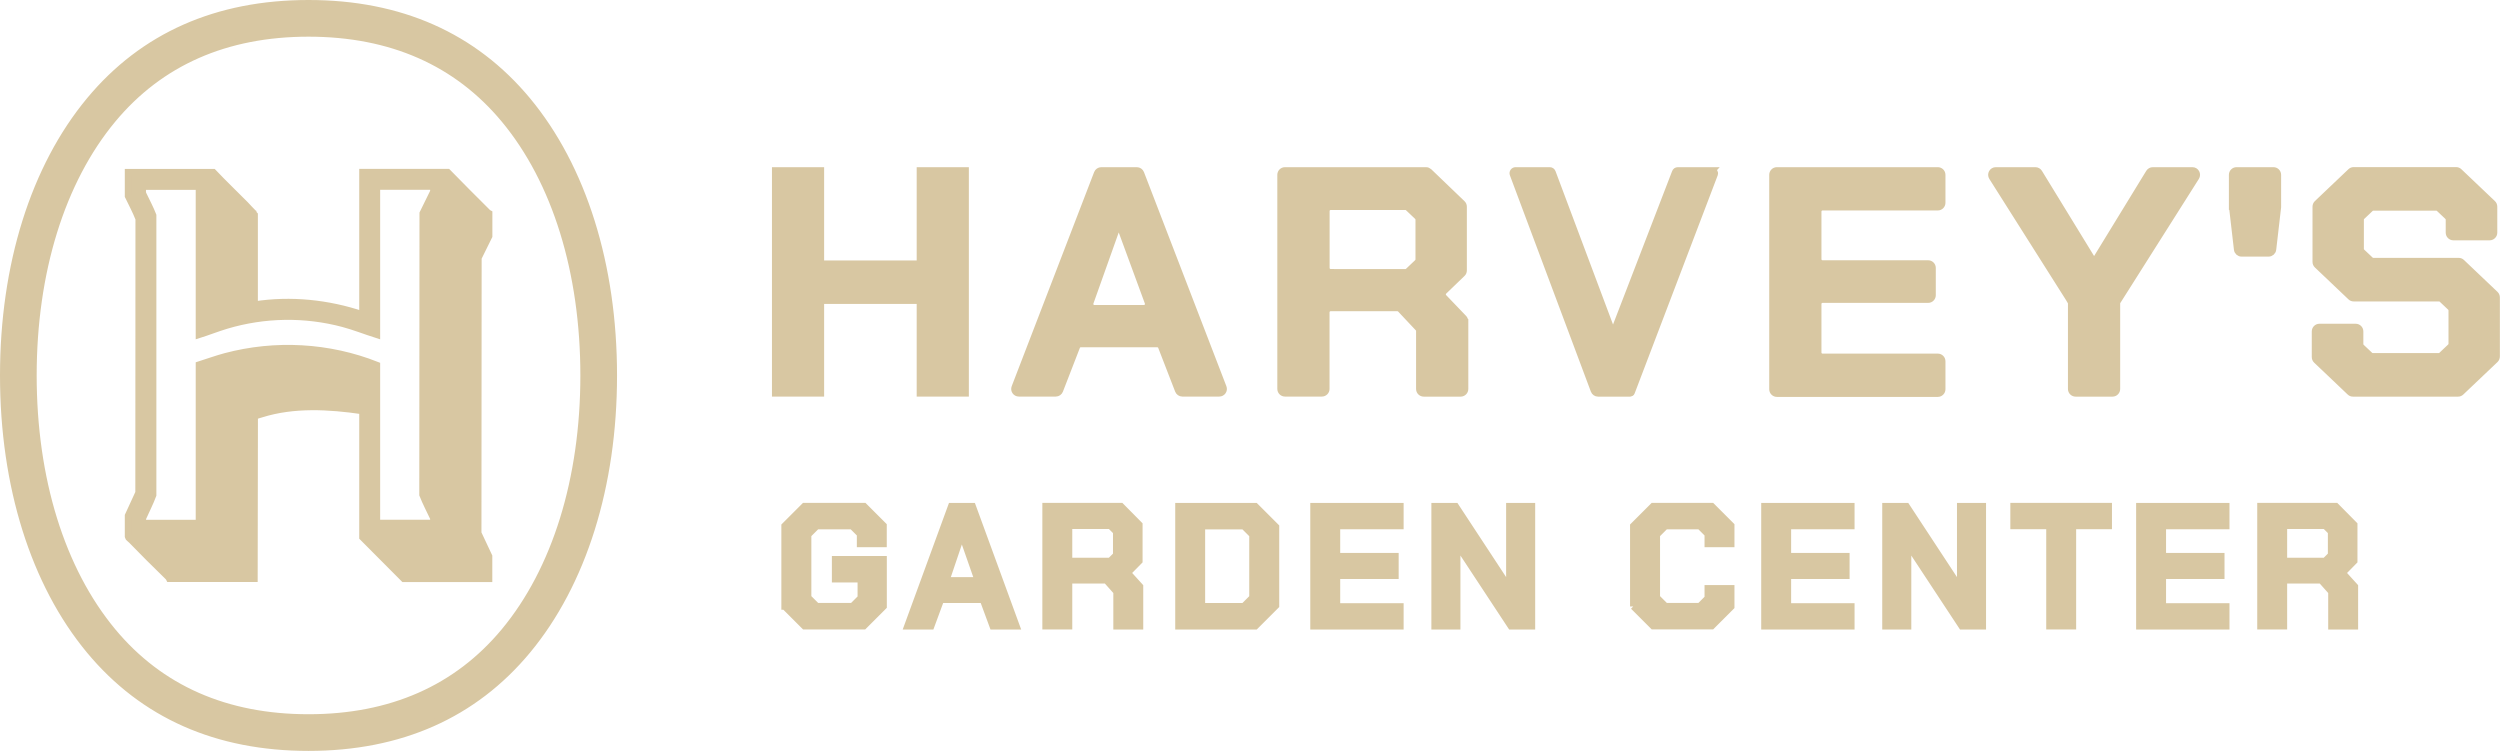
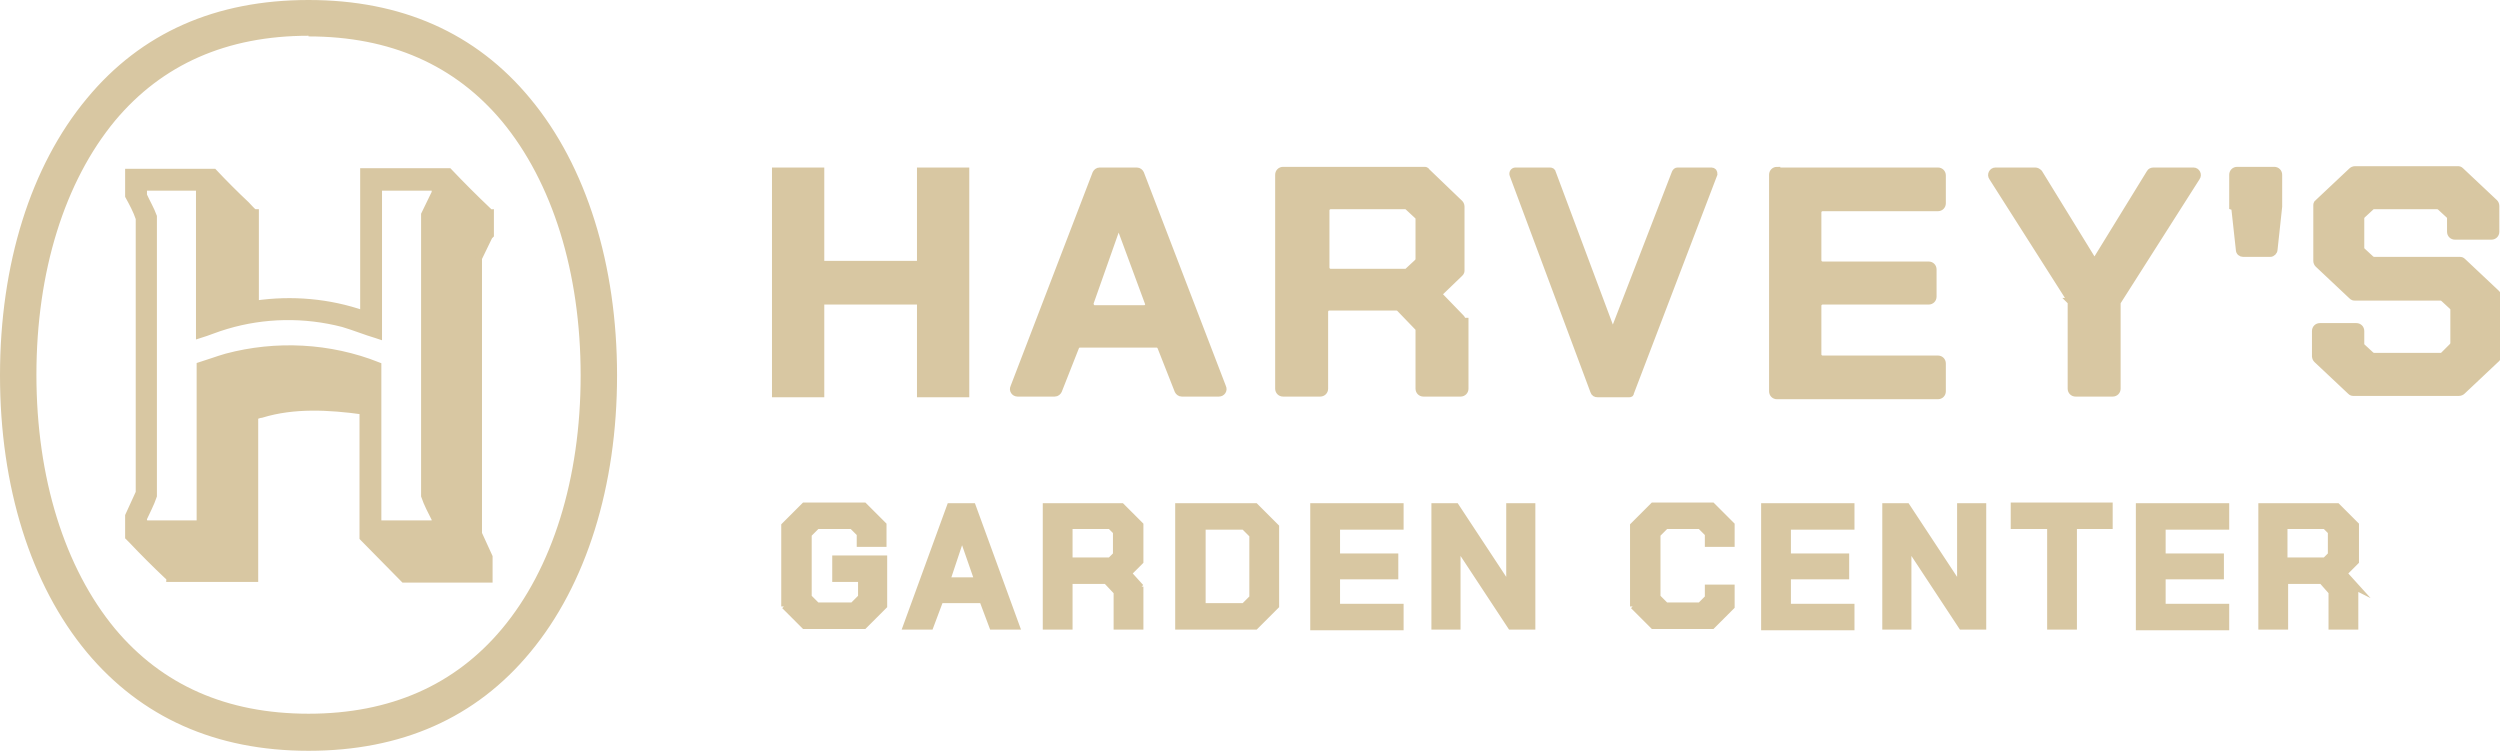
- <svg xmlns="http://www.w3.org/2000/svg" id="Layer_2" data-name="Layer 2" viewBox="0 0 377.61 113.43">
-   <defs>
-     <style>
-       .cls-1 {
-         fill: #d8c7a2;
-         stroke: #d8c7a2;
-         stroke-miterlimit: 10;
-       }
-     </style>
-   </defs>
-   <g id="Layer_1-2" data-name="Layer 1">
-     <path class="cls-1" d="M117.1,25.75h6.88v14.09h14.98v-14.09h6.88v33.65h-6.88v-13.99h-14.98v13.99h-6.88V25.75ZM166.33,25.75h5.38c.27,0,.51.17.61.42l12.45,32.34c.17.43-.15.89-.61.89h-5.58c-.27,0-.51-.17-.61-.42l-2.56-6.61c-.1-.25-.34-.42-.61-.42h-11.55c-.27,0-.51.17-.61.42l-2.56,6.61c-.1.25-.34.42-.61.42h-5.58c-.46,0-.78-.46-.61-.89l12.45-32.34c.1-.25.34-.42.61-.42ZM172.78,46.57c.46,0,.77-.45.62-.88l-4.38-11.91h-.1l-4.24,11.91c-.15.43.16.88.62.88h7.49ZM221.28,48.52v10.23c0,.36-.29.66-.66.66h-5.57c-.36,0-.66-.29-.66-.66v-8.75c0-.17-.06-.33-.18-.45l-2.66-2.83c-.12-.13-.3-.21-.48-.21h-10.09c-.36,0-.66.29-.66.66v11.57c0,.36-.29.66-.66.66h-5.57c-.36,0-.66-.29-.66-.66V26.41c0-.36.29-.66.66-.66h21.3c.17,0,.33.07.45.18l5.02,4.82c.13.12.2.29.2.47v9.63c0,.18-.07.35-.2.47l-2.77,2.67c-.26.25-.27.66-.02.93l3.01,3.14c.12.12.18.28.18.45ZM200.99,41.14h11.28c.17,0,.33-.06.45-.18l1.38-1.31c.13-.12.2-.3.2-.48v-5.98c0-.18-.07-.35-.2-.48l-1.38-1.31c-.12-.12-.28-.18-.45-.18h-11.28c-.36,0-.66.29-.66.66v8.59c0,.36.29.66.66.66ZM258.6,25.75h-5.18c-.18,0-.34.11-.39.28l-9.17,23.8c-.08.21-.37.2-.45,0l-8.93-23.81c-.06-.16-.22-.27-.39-.27h-5.17c-.29,0-.49.29-.39.56l12.23,32.67c.1.26.34.43.61.43h4.84c.1,0,.19-.06.22-.15l12.55-32.95c.09-.27-.11-.55-.39-.55ZM268.39,25.75h24.3c.36,0,.66.29.66.66v4.22c0,.36-.29.66-.66.66h-17.41c-.36,0-.66.29-.66.66v7.2c0,.36.29.66.66.66h15.95c.36,0,.66.29.66.66v4.12c0,.36-.29.66-.66.66h-15.95c-.36,0-.66.29-.66.66v7.34c0,.36.29.66.66.66h17.41c.36,0,.66.29.66.66v4.22c0,.36-.29.66-.66.66h-24.3c-.36,0-.66-.29-.66-.66V26.41c0-.36.29-.66.66-.66ZM312.76,45.5l-11.86-18.74c-.28-.44.04-1.01.55-1.01h5.98c.23,0,.44.12.56.31l8.26,13.49h.1l8.26-13.49c.12-.19.33-.31.56-.31h5.98c.52,0,.83.57.55,1.01l-11.86,18.74c-.07.1-.1.23-.1.35v12.9c0,.36-.29.66-.66.66h-5.57c-.36,0-.66-.29-.66-.66v-12.9c0-.12-.04-.25-.1-.35ZM337.16,31.2v-4.79c0-.36.29-.66.66-.66h5.57c.36,0,.66.29.66.66v4.79s0,.05,0,.08l-.74,6.4c-.04.33-.32.58-.65.58h-4.09c-.33,0-.61-.25-.65-.58l-.74-6.4s0-.05,0-.08ZM349.68,53.93v-3.87c0-.36.29-.66.66-.66h5.47c.36,0,.66.29.66.66v1.9c0,.18.07.35.2.48l1.28,1.21c.12.12.28.18.45.18h9.95c.17,0,.33-.06.45-.18l1.33-1.26c.13-.12.2-.3.2-.48v-5.01c0-.18-.07-.35-.2-.48l-1.28-1.21c-.12-.12-.28-.18-.45-.18h-12.89c-.17,0-.33-.06-.45-.18l-5.07-4.82c-.13-.12-.2-.3-.2-.48v-8.33c0-.18.07-.35.2-.48l5.07-4.82c.12-.12.28-.18.45-.18h15.47c.17,0,.33.06.45.18l5.07,4.82c.13.12.2.3.2.48v3.92c0,.36-.29.66-.66.66h-5.47c-.36,0-.66-.29-.66-.66v-1.95c0-.18-.07-.35-.2-.48l-1.28-1.21c-.12-.12-.28-.18-.45-.18h-9.5c-.17,0-.33.06-.45.18l-1.28,1.21c-.13.12-.2.3-.2.48v4.39c0,.18.07.35.2.48l1.28,1.21c.12.12.28.18.45.18h12.89c.17,0,.33.06.45.18l5.07,4.82c.13.12.2.3.2.48v8.91c0,.18-.07.35-.2.48l-5.17,4.91c-.12.12-.28.18-.45.18h-15.87c-.17,0-.33-.06-.45-.18l-5.07-4.82c-.13-.12-.2-.3-.2-.48ZM46.6,5.04c12.45,0,22.4,4.38,29.58,13.02,7.73,9.31,11.98,23.03,11.98,38.65s-4.26,29.35-11.98,38.65c-7.18,8.64-17.13,13.02-29.58,13.02s-22.4-4.38-29.58-13.02c-7.73-9.31-11.98-23.03-11.98-38.65s4.26-29.35,11.98-38.65c7.18-8.64,17.13-13.02,29.58-13.02M46.6.5c-13.86,0-24.99,4.93-33.07,14.66C5.13,25.28.5,40.04.5,56.71s4.63,31.43,13.03,41.55c8.08,9.73,19.21,14.66,33.07,14.66s24.99-4.93,33.07-14.66c8.4-10.12,13.03-24.87,13.03-41.55s-4.63-31.43-13.03-41.55C71.58,5.43,60.46.5,46.6.5h0ZM73.86,35.69l-1.61,3.26-.03,41.58,1.64,3.49v3.4h-12.87s-6.23-6.26-6.23-6.26v-19.09s0,0,0,0c-5.09-.74-10.39-1.05-15.29.49-.21.06-.81.23-.95.31-.02.01-.05.02-.06.05l-.04,24.49h-12.84c-.08-.17-.24-.33-.38-.46-1.8-1.74-3.58-3.53-5.32-5.32-.07-.07-.53-.46-.53-.51v-3.24s1.59-3.46,1.59-3.46l.02-41.37c-.46-1.17-1.06-2.29-1.61-3.43v-3.6h12.87c1.57,1.66,3.25,3.26,4.86,4.89.37.38.8.88,1.18,1.24.02.02.19.09.19.1v13.77c5.45-.85,11.1-.26,16.31,1.49v-21.5s12.87,0,12.87,0c1.93,1.99,3.91,3.95,5.88,5.92.1.1.23.25.36.31v3.43ZM56.92,50.57s0,0,0,0c-1.71-.54-3.37-1.21-5.1-1.67-5.78-1.54-11.89-1.44-17.62.27-1.4.42-2.75.96-4.14,1.4v-22.33s-.06-.06-.06-.06h-8.45s0,.81,0,.81c0,.12.03.24.08.35.5,1.06,1.07,2.1,1.49,3.19v42.25c-.43,1.17-1.02,2.29-1.52,3.43-.03.07-.05.15-.05.23h0c0,.31.25.57.57.57h7.88s.06-.06.06-.06v-23.86c1.33-.42,2.64-.9,3.98-1.26,7.55-2.01,15.63-1.56,22.88,1.31v23.86s8.55,0,8.55,0v-.73c-.55-1.18-1.17-2.34-1.64-3.54l.03-42.51,1.61-3.28v-.77s-8.55,0-8.55,0v22.39ZM118.52,91.6v-12.17l2.98-2.98h9.01l2.93,2.93v2.77h-3.52v-1.48l-1.22-1.22h-5.33l-1.32,1.32v9.48l1.32,1.32h5.39l1.27-1.27v-2.82h-3.88v-3h7.3v7.12l-2.98,2.98h-8.96l-2.98-2.98ZM143.69,76.46h3.21l6.63,18.13h-3.57l-1.48-4.01h-6.37l-1.48,4.01h-3.57l6.63-18.13ZM147.71,87.67l-2.41-6.89h-.05l-2.33,6.89h4.79ZM172.18,88.58v6.01h-3.52v-5.21l-1.55-1.74h-5.65v6.94h-3.52v-18.13h11.37l2.77,2.8v5.49l-1.76,1.79,1.86,2.05ZM161.46,84.74h6.24l.91-.91v-3.52l-.91-.91h-6.24v5.33ZM178.01,76.46h11.6l3.11,3.11v11.91l-3.11,3.11h-11.6v-18.13ZM187.87,91.58l1.32-1.32v-9.48l-1.32-1.32h-6.34v12.12h6.34ZM198.41,76.46h13.1v2.98h-9.58v4.58h8.83v2.93h-8.83v4.66h9.58v2.98h-13.1v-18.13ZM216.7,76.46h3.16l8.08,12.3h.05v-12.3h3.39v18.13h-3.16l-8.08-12.27h-.05v12.27h-3.39v-18.13ZM246.71,91.6v-12.17l2.98-2.98h8.86l2.93,2.93v2.77h-3.52v-1.48l-1.22-1.22h-5.18l-1.32,1.32v9.48l1.32,1.32h5.18l1.22-1.22v-1.48h3.52v2.77l-2.93,2.93h-8.86l-2.98-2.98ZM266.52,76.46h13.1v2.98h-9.58v4.58h8.83v2.93h-8.83v4.66h9.58v2.98h-13.1v-18.13ZM284.8,76.46h3.16l8.08,12.3h.05v-12.3h3.39v18.13h-3.16l-8.08-12.27h-.05v12.27h-3.39v-18.13ZM309.56,79.43h-5.41v-2.98h14.35v2.98h-5.41v15.15h-3.52v-15.15ZM323.15,76.46h13.1v2.98h-9.58v4.58h8.83v2.93h-8.83v4.66h9.58v2.98h-13.1v-18.13ZM355.68,88.58v6.01h-3.52v-5.21l-1.55-1.74h-5.65v6.94h-3.52v-18.13h11.37l2.77,2.8v5.49l-1.76,1.79,1.86,2.05ZM344.96,84.74h6.24l.91-.91v-3.52l-.91-.91h-6.24v5.33Z" />
+ <svg xmlns="http://www.w3.org/2000/svg" id="a" viewBox="0 0 377.6 113.4">
+   <g id="b">
+     <path d="M117.1,25.8h6.9v14.1h15v-14.1h6.9v33.7h-6.9v-14h-15v14h-6.9V25.8ZM166.3,25.8h5.4c.3,0,.5.2.6.4l12.4,32.3c.2.4-.1.9-.6.9h-5.6c-.3,0-.5-.2-.6-.4l-2.6-6.6c-.1-.2-.3-.4-.6-.4h-11.6c-.3,0-.5.2-.6.4l-2.6,6.6c-.1.2-.3.4-.6.4h-5.6c-.5,0-.8-.5-.6-.9l12.4-32.3c.1-.2.3-.4.6-.4h0ZM172.8,46.6c.5,0,.8-.5.6-.9l-4.4-11.9h-.1l-4.2,11.9c-.1.4.2.9.6.9h7.5,0ZM221.3,48.5v10.2c0,.4-.3.7-.7.7h-5.6c-.4,0-.7-.3-.7-.7v-8.8c0-.2,0-.3-.2-.5l-2.7-2.8c-.1-.1-.3-.2-.5-.2h-10.1c-.4,0-.7.3-.7.7v11.6c0,.4-.3.7-.7.7h-5.6c-.4,0-.7-.3-.7-.7V26.4c0-.4.3-.7.7-.7h21.3c.2,0,.3,0,.4.2l5,4.8c.1.1.2.3.2.5v9.6c0,.2,0,.3-.2.5l-2.8,2.7c-.3.2-.3.7,0,.9l3,3.1c.1.1.2.3.2.5h0ZM201,41.1h11.3c.2,0,.3,0,.4-.2l1.4-1.3c.1-.1.2-.3.2-.5v-6c0-.2,0-.3-.2-.5l-1.4-1.3c-.1-.1-.3-.2-.4-.2h-11.3c-.4,0-.7.3-.7.7v8.6c0,.4.3.7.7.7h0ZM258.6,25.8h-5.2c-.2,0-.3.1-.4.3l-9.2,23.8c0,.2-.4.2-.4,0l-8.9-23.8c0-.2-.2-.3-.4-.3h-5.2c-.3,0-.5.3-.4.6l12.2,32.7c.1.3.3.4.6.4h4.8c.1,0,.2,0,.2-.2l12.6-33c0-.3-.1-.5-.4-.5h0ZM268.4,25.8h24.3c.4,0,.7.3.7.7v4.2c0,.4-.3.7-.7.7h-17.4c-.4,0-.7.3-.7.7v7.2c0,.4.3.7.7.7h16c.4,0,.7.3.7.7v4.1c0,.4-.3.7-.7.7h-16c-.4,0-.7.3-.7.7v7.3c0,.4.3.7.7.7h17.4c.4,0,.7.3.7.7v4.2c0,.4-.3.7-.7.7h-24.3c-.4,0-.7-.3-.7-.7V26.4c0-.4.3-.7.7-.7ZM312.8,45.5l-11.9-18.7c-.3-.4,0-1,.5-1h6c.2,0,.4.1.6.3l8.3,13.5h.1l8.3-13.5c.1-.2.3-.3.6-.3h6c.5,0,.8.6.5,1l-11.9,18.7c0,0-.1.2-.1.3v12.9c0,.4-.3.7-.7.7h-5.6c-.4,0-.7-.3-.7-.7v-12.9c0-.1,0-.2-.1-.3h0ZM337.2,31.2v-4.8c0-.4.3-.7.7-.7h5.6c.4,0,.7.3.7.7v4.8h0c0,0-.7,6.5-.7,6.5,0,.3-.3.6-.6.6h-4.1c-.3,0-.6-.2-.6-.6l-.7-6.4h0c0,0,0,0,0,0ZM349.7,53.9v-3.9c0-.4.3-.7.7-.7h5.5c.4,0,.7.3.7.7v1.9c0,.2,0,.3.2.5l1.3,1.2c.1.1.3.2.5.2h10c.2,0,.3,0,.5-.2l1.3-1.3c.1-.1.2-.3.2-.5v-5c0-.2,0-.3-.2-.5l-1.3-1.2c-.1-.1-.3-.2-.5-.2h-12.9c-.2,0-.3,0-.5-.2l-5.1-4.8c-.1-.1-.2-.3-.2-.5v-8.3c0-.2,0-.4.2-.5l5.1-4.8c.1-.1.3-.2.5-.2h15.5c.2,0,.3,0,.5.2l5.1,4.8c.1.1.2.3.2.5v3.9c0,.4-.3.7-.7.7h-5.5c-.4,0-.7-.3-.7-.7v-2c0-.2,0-.3-.2-.5l-1.3-1.2c-.1-.1-.3-.2-.5-.2h-9.5c-.2,0-.3,0-.5.2l-1.3,1.2c-.1.1-.2.3-.2.5v4.4c0,.2,0,.3.2.5l1.3,1.2c.1.1.3.2.5.2h12.9c.2,0,.3,0,.5.2l5.1,4.8c.1.1.2.3.2.5v8.9c0,.2,0,.3-.2.5l-5.2,4.9c-.1.1-.3.2-.5.2h-15.9c-.2,0-.3,0-.5-.2l-5.1-4.8c-.1-.1-.2-.3-.2-.5ZM46.6,5c12.5,0,22.4,4.4,29.6,13,7.7,9.3,12,23,12,38.7s-4.3,29.4-12,38.6c-7.2,8.6-17.1,13-29.6,13s-22.4-4.4-29.6-13c-7.7-9.3-12-23-12-38.7s4.3-29.4,12-38.7c7.2-8.6,17.1-13,29.6-13M46.6.5c-13.9,0-25,4.9-33.1,14.7C5.1,25.3.5,40,.5,56.7s4.6,31.4,13,41.5c8.1,9.7,19.2,14.7,33.1,14.7s25-4.9,33.1-14.7c8.4-10.1,13-24.9,13-41.5s-4.6-31.4-13-41.5C71.6,5.4,60.5.5,46.6.5h0ZM73.9,35.7l-1.6,3.3v41.6s1.6,3.5,1.6,3.5v3.4h-12.9l-6.2-6.3v-19.1h0c-5.1-.7-10.4-1-15.3.5-.2,0-.8.2-1,.3,0,0,0,0,0,0v24.5h-12.9c0-.2-.2-.3-.4-.5-1.8-1.7-3.6-3.5-5.3-5.3,0,0-.5-.5-.5-.5v-3.2l1.6-3.5v-41.4c-.4-1.2-1-2.3-1.6-3.4v-3.6h12.9c1.6,1.7,3.2,3.3,4.9,4.9.4.4.8.9,1.2,1.2,0,0,.2,0,.2,0v13.8c5.5-.8,11.1-.3,16.3,1.5v-21.5h12.9c1.9,2,3.9,4,5.9,5.9,0,.1.2.3.4.3v3.4h0ZM56.9,50.6h0c-1.7-.5-3.4-1.2-5.1-1.7-5.8-1.5-11.9-1.4-17.6.3-1.4.4-2.8,1-4.1,1.4v-22.3h0c0,0-8.4,0-8.4,0v.8c0,.1,0,.2,0,.4.5,1.1,1.1,2.1,1.5,3.2v42.2c-.4,1.2-1,2.3-1.5,3.4,0,0,0,.2,0,.2h0c0,.3.2.6.6.6h7.9v-23.9c1.3-.4,2.6-.9,4-1.3,7.5-2,15.6-1.6,22.9,1.3v23.9h8.6v-.7c-.6-1.2-1.2-2.3-1.6-3.5v-42.5s1.6-3.3,1.6-3.3v-.8h-8.5v22.4h0ZM118.5,91.6v-12.2l3-3h9l2.9,2.9v2.8h-3.5v-1.5l-1.2-1.2h-5.3l-1.3,1.3v9.5l1.3,1.3h5.4l1.3-1.3v-2.8h-3.9v-3h7.3v7.1l-3,3h-9l-3-3h0ZM143.7,76.5h3.2l6.6,18.1h-3.6l-1.5-4h-6.4l-1.5,4h-3.6l6.6-18.1h0ZM147.7,87.7l-2.4-6.9h0l-2.3,6.9h4.8ZM172.2,88.6v6h-3.5v-5.2l-1.6-1.7h-5.6v6.9h-3.5v-18.1h11.4l2.8,2.8v5.5l-1.8,1.8,1.9,2.1h0ZM161.5,84.7h6.2l.9-.9v-3.5l-.9-.9h-6.2v5.3h0ZM178,76.5h11.6l3.1,3.1v11.9l-3.1,3.1h-11.6v-18.1ZM187.9,91.6l1.3-1.3v-9.5l-1.3-1.3h-6.3v12.1h6.3ZM198.4,76.5h13.1v3h-9.6v4.6h8.8v2.9h-8.8v4.7h9.6v3h-13.1v-18.1ZM216.7,76.5h3.2l8.1,12.3h0v-12.3h3.4v18.1h-3.2l-8.1-12.3h0v12.3h-3.4v-18.1ZM246.7,91.6v-12.2l3-3h8.9l2.9,2.9v2.8h-3.5v-1.5l-1.2-1.2h-5.2l-1.3,1.3v9.5l1.3,1.3h5.2l1.2-1.2v-1.5h3.5v2.8l-2.9,2.9h-8.9l-3-3h0ZM266.5,76.5h13.1v3h-9.6v4.6h8.8v2.9h-8.8v4.7h9.6v3h-13.1v-18.1ZM284.8,76.5h3.2l8.1,12.3h0v-12.3h3.4v18.1h-3.2l-8.1-12.3h0v12.3h-3.4v-18.1ZM309.6,79.4h-5.4v-3h14.4v3h-5.4v15.2h-3.5v-15.2h0ZM323.1,76.5h13.1v3h-9.6v4.6h8.8v2.9h-8.8v4.7h9.6v3h-13.1v-18.1ZM355.7,88.6v6h-3.5v-5.2l-1.5-1.7h-5.6v6.9h-3.5v-18.1h11.4l2.8,2.8v5.5l-1.8,1.8,1.9,2.1h0ZM345,84.7h6.2l.9-.9v-3.5l-.9-.9h-6.2v5.3h0Z" style="fill:#d8c7a2; stroke:#d8c7a2; stroke-miterlimit:10;" />
  </g>
</svg>
